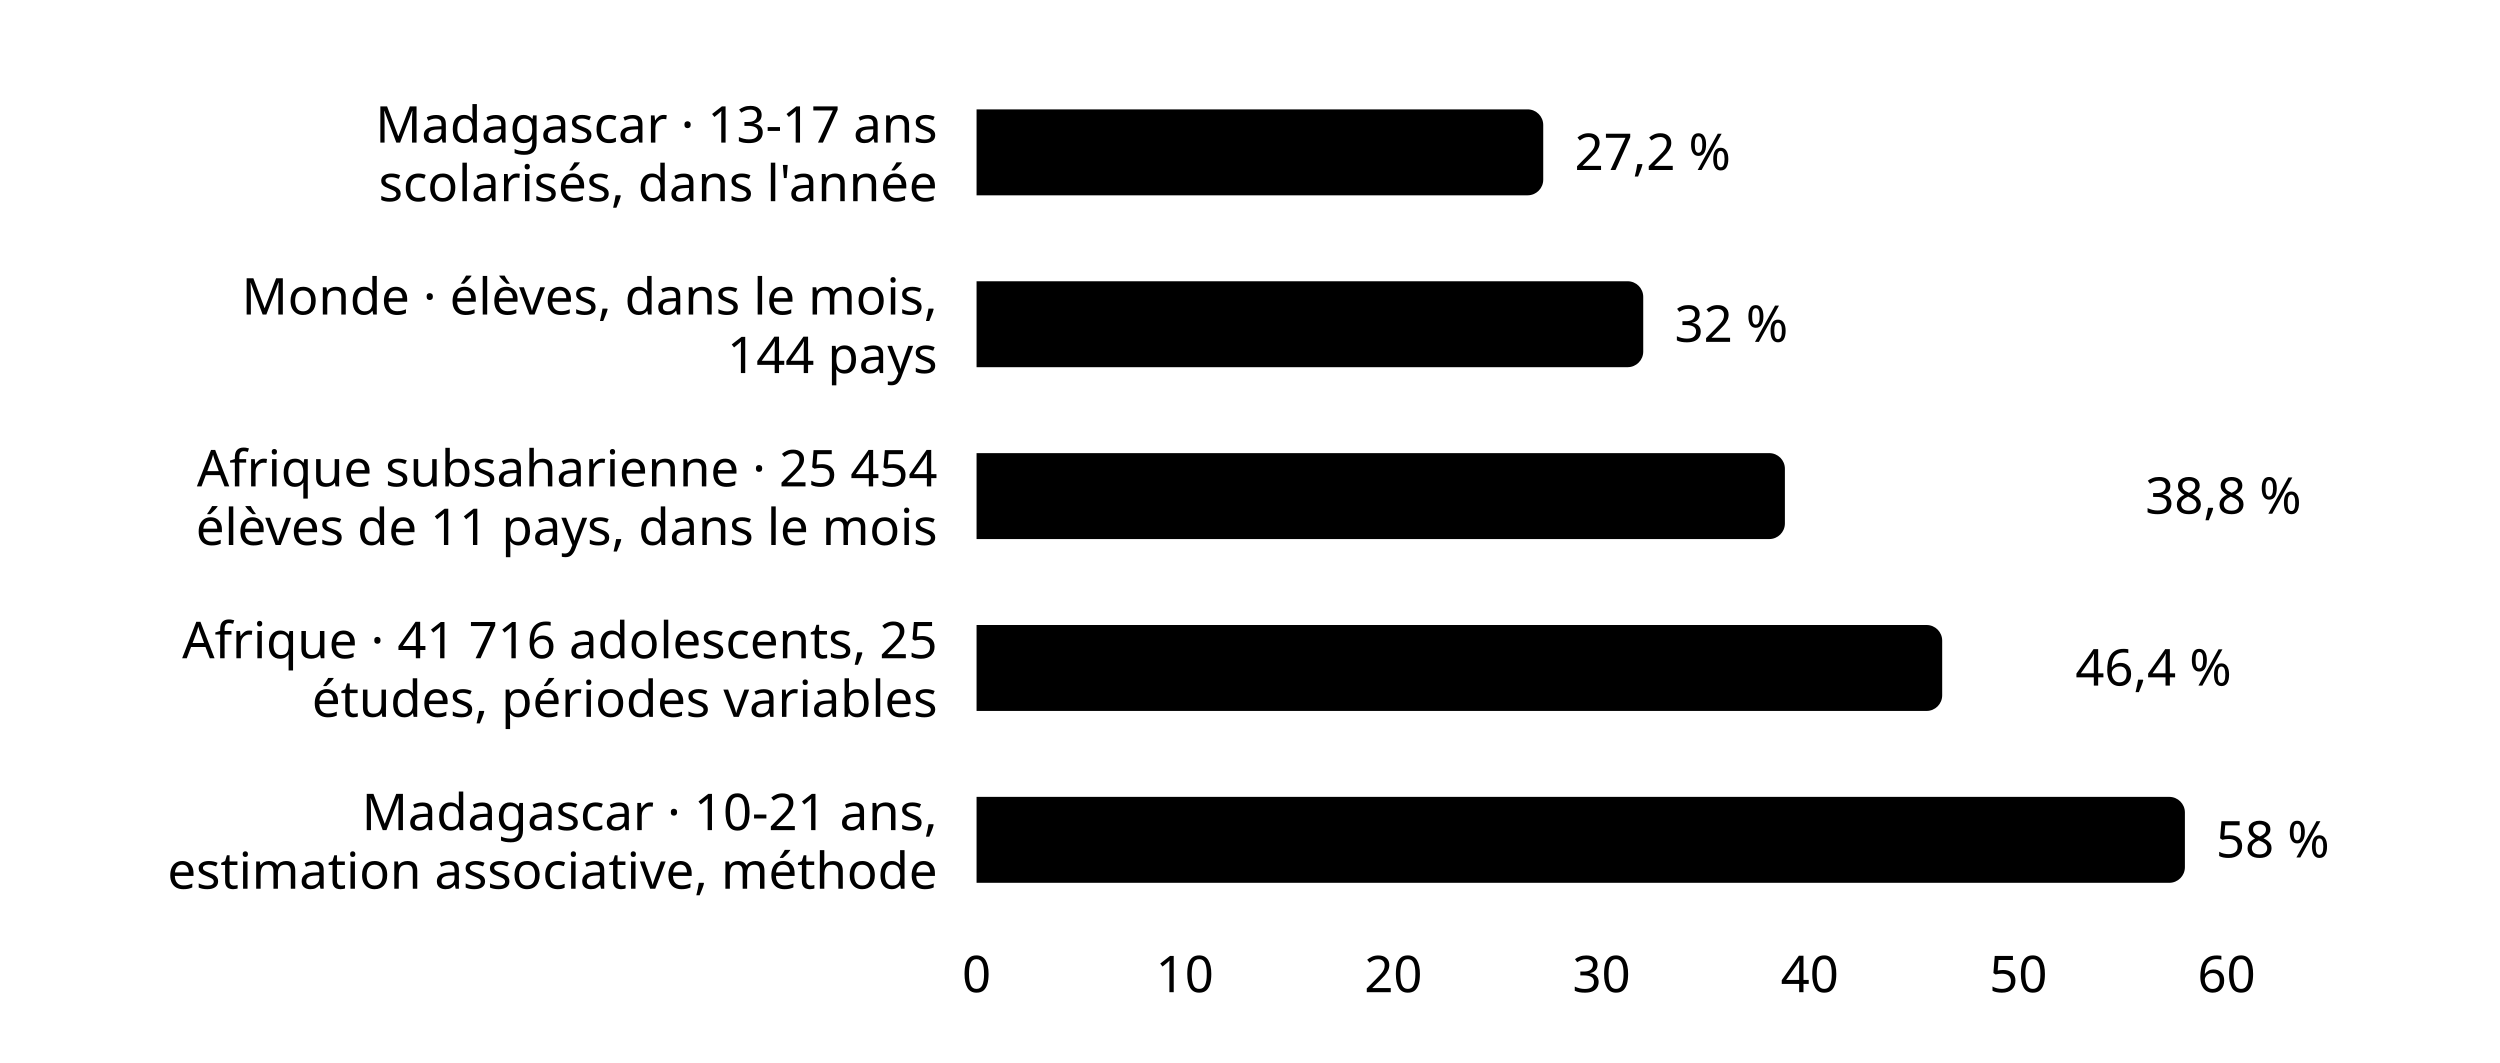
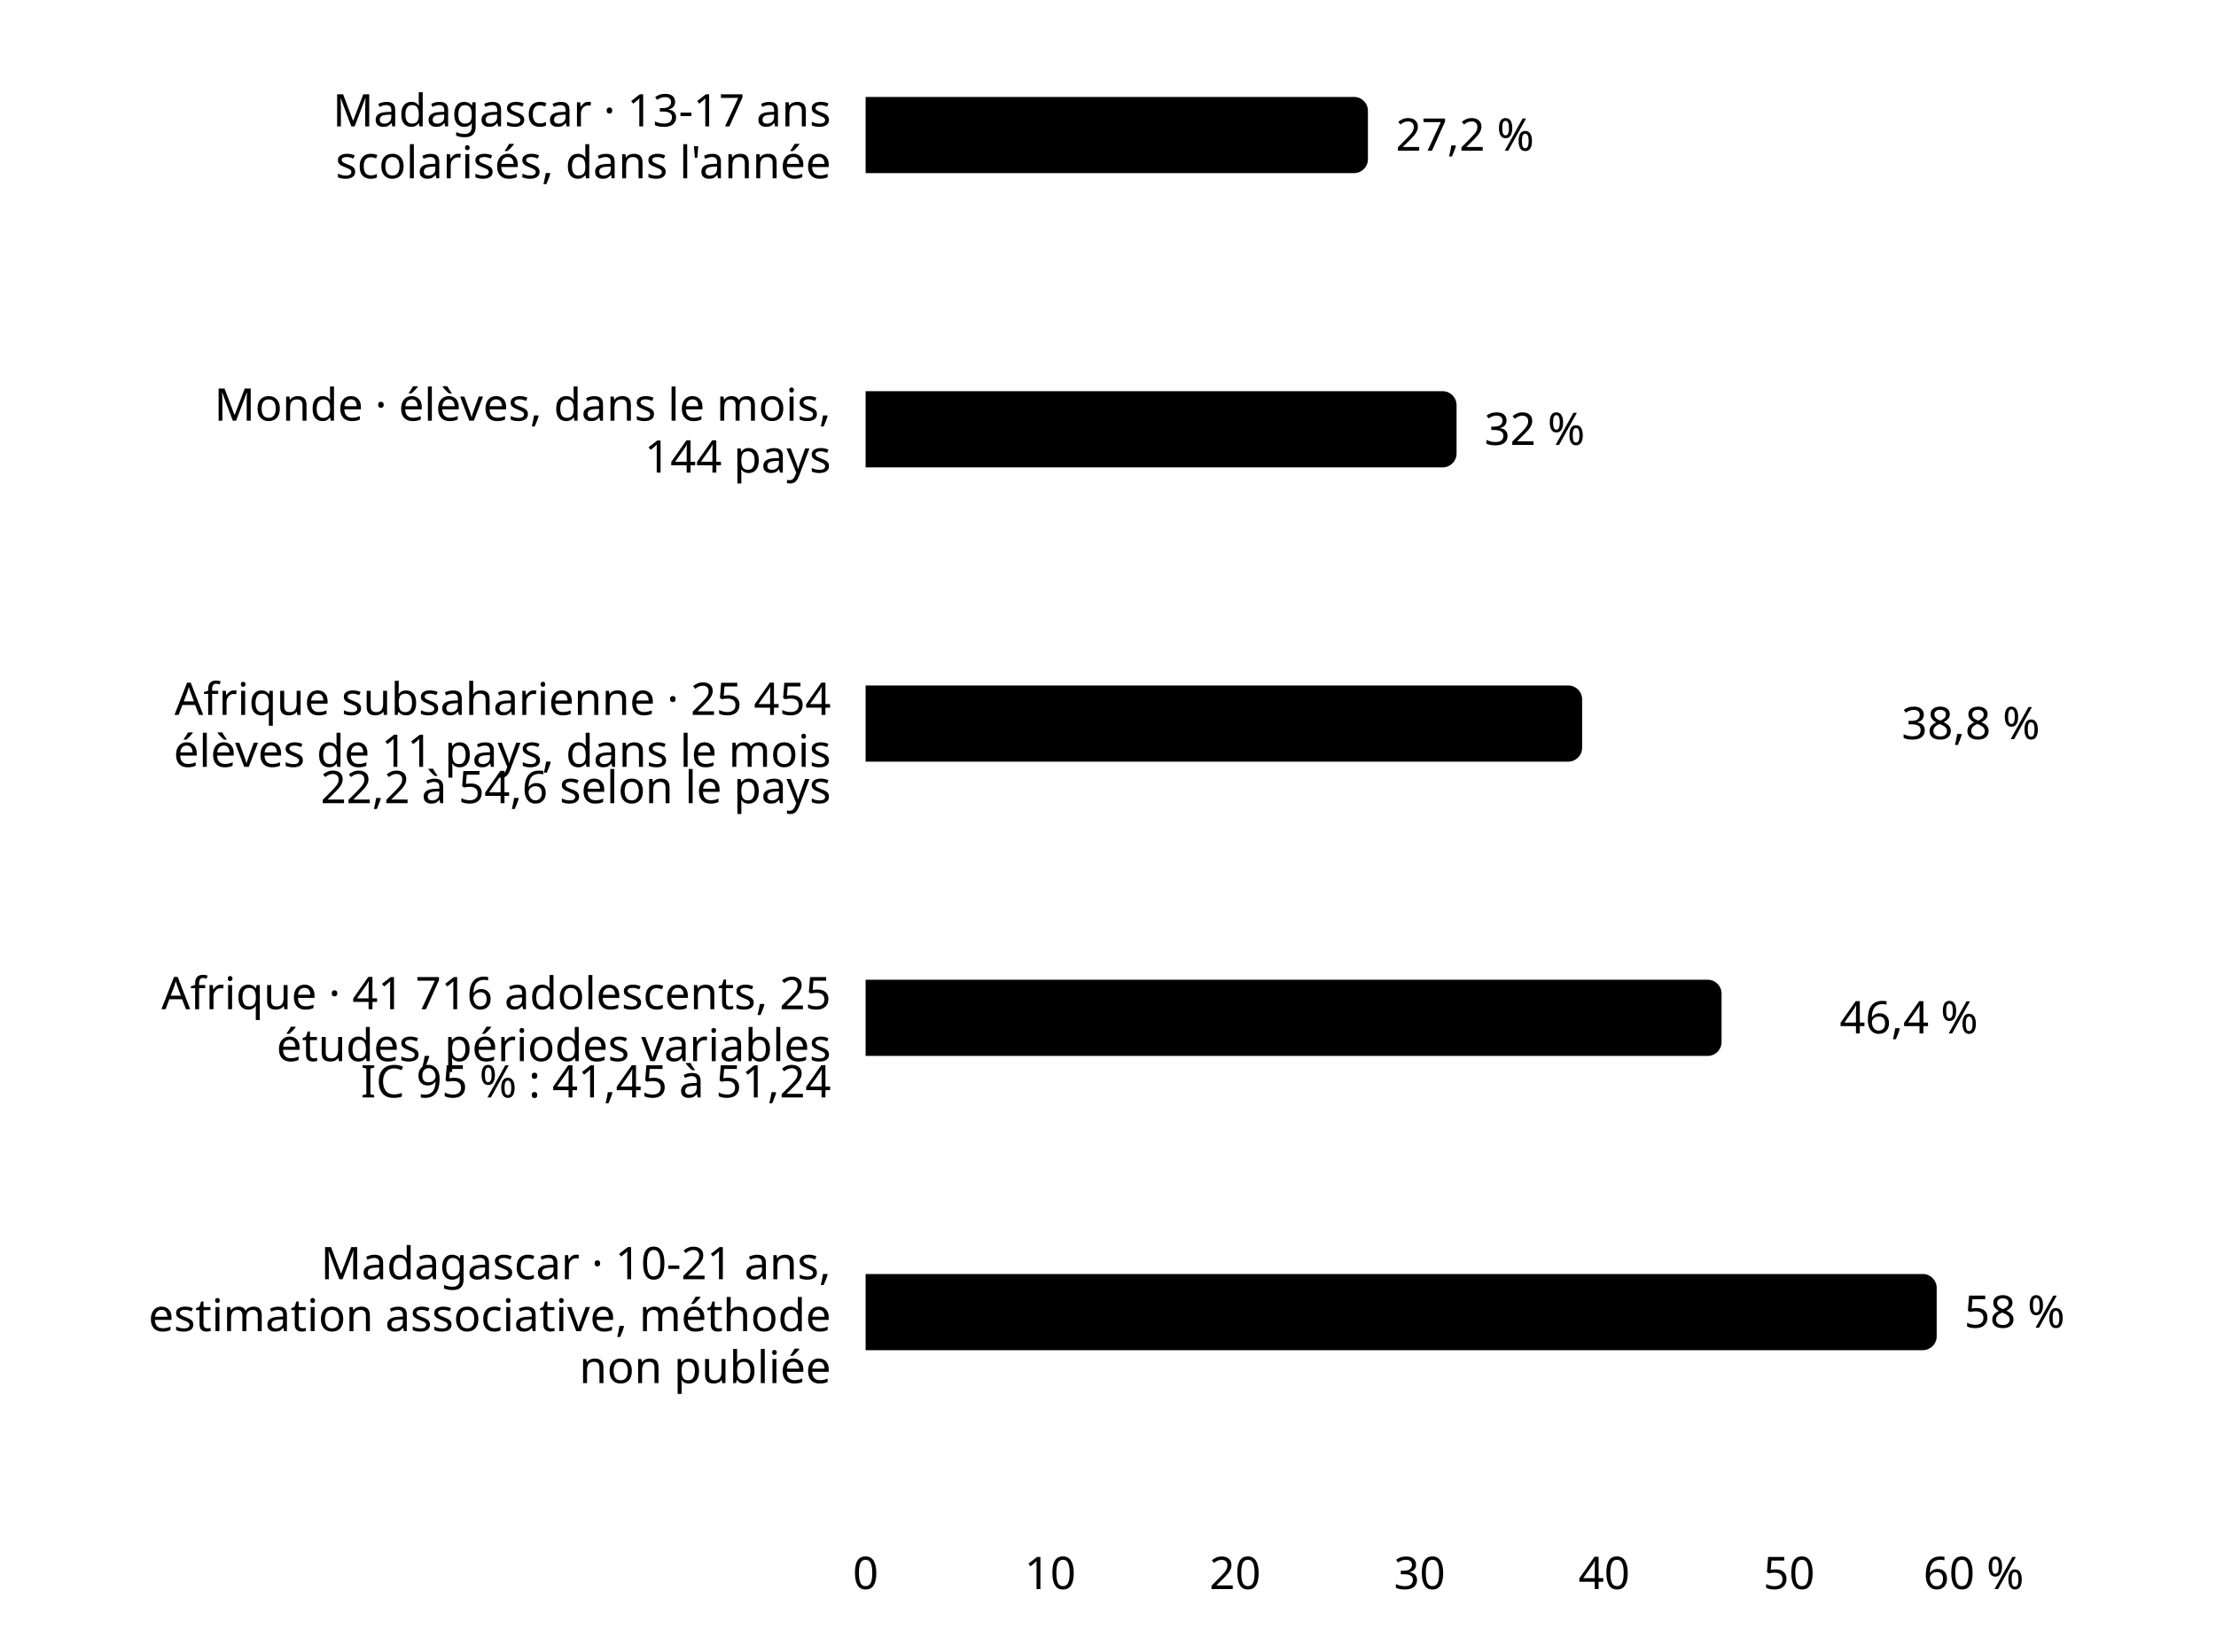
- <svg xmlns="http://www.w3.org/2000/svg" viewBox="0 0 640 272" width="640" height="272" role="img" aria-labelledby="comparateur-prevalences-t comparateur-prevalences-d" class="" font-family="Public Sans, Segoe UI, system-ui, sans-serif" font-size="13">
-   <line class="grid" x1="250.0" y1="12" x2="250.0" y2="238" />
-   <text class="t-sm" x="250.0" y="254" text-anchor="middle">0</text>
-   <line class="grid" x1="303.3" y1="12" x2="303.3" y2="238" />
-   <text class="t-sm" x="303.3" y="254" text-anchor="middle">10</text>
-   <line class="grid" x1="356.7" y1="12" x2="356.7" y2="238" />
-   <text class="t-sm" x="356.7" y="254" text-anchor="middle">20</text>
-   <line class="grid" x1="410.0" y1="12" x2="410.0" y2="238" />
-   <text class="t-sm" x="410.0" y="254" text-anchor="middle">30</text>
-   <line class="grid" x1="463.3" y1="12" x2="463.3" y2="238" />
-   <text class="t-sm" x="463.3" y="254" text-anchor="middle">40</text>
-   <line class="grid" x1="516.7" y1="12" x2="516.7" y2="238" />
-   <text class="t-sm" x="516.7" y="254" text-anchor="middle">50</text>
-   <line class="grid" x1="570.0" y1="12" x2="570.0" y2="238" />
-   <text class="t-sm" x="570.0" y="254" text-anchor="middle">60</text>
+ <svg xmlns="http://www.w3.org/2000/svg" viewBox="0 0 640 477" width="640" height="477" role="img" aria-labelledby="comparateur-prevalences-t comparateur-prevalences-d" class="" font-family="Public Sans, Segoe UI, system-ui, sans-serif" font-size="13">
+   <line class="grid" x1="250.0" y1="12" x2="250.0" y2="443" />
+   <text class="t-sm" x="250.0" y="459" text-anchor="middle">0</text>
+   <line class="grid" x1="303.3" y1="12" x2="303.3" y2="443" />
+   <text class="t-sm" x="303.3" y="459" text-anchor="middle">10</text>
+   <line class="grid" x1="356.7" y1="12" x2="356.7" y2="443" />
+   <text class="t-sm" x="356.7" y="459" text-anchor="middle">20</text>
+   <line class="grid" x1="410.0" y1="12" x2="410.0" y2="443" />
+   <text class="t-sm" x="410.0" y="459" text-anchor="middle">30</text>
+   <line class="grid" x1="463.3" y1="12" x2="463.3" y2="443" />
+   <text class="t-sm" x="463.3" y="459" text-anchor="middle">40</text>
+   <line class="grid" x1="516.7" y1="12" x2="516.7" y2="443" />
+   <text class="t-sm" x="516.7" y="459" text-anchor="middle">50</text>
+   <line class="grid" x1="570.0" y1="12" x2="570.0" y2="443" />
+   <text class="t-sm" x="570.0" y="459" text-anchor="middle">60 %</text>
  <path class="f1" d="M250.0,28 h141.067 a4,4 0 0 1 4,4 v14 a4,4 0 0 1 -4,4 h-141.067 z" />
  <text x="240" y="32.0" text-anchor="end" dominant-baseline="middle">Madagascar · 13-17 ans</text>
  <text x="240" y="47.0" text-anchor="end" dominant-baseline="middle">scolarisés, dans l'année</text>
  <text class="t-num" x="403.1" y="39" dominant-baseline="middle">27,2 %</text>
-   <path class="f1" d="M250.0,72 h166.667 a4,4 0 0 1 4,4 v14 a4,4 0 0 1 -4,4 h-166.667 z" />
-   <text x="240" y="76.0" text-anchor="end" dominant-baseline="middle">Monde · élèves, dans le mois,</text>
-   <text x="240" y="91.0" text-anchor="end" dominant-baseline="middle">144 pays</text>
-   <text class="t-num" x="428.7" y="83" dominant-baseline="middle">32 %</text>
-   <path class="f1" d="M250.0,116 h202.933 a4,4 0 0 1 4,4 v14 a4,4 0 0 1 -4,4 h-202.933 z" />
-   <line class="line" x1="368.4" y1="127" x2="541.2" y2="127" stroke-width="1.5" />
-   <line class="line" x1="368.4" y1="121" x2="368.4" y2="133" />
-   <line class="line" x1="541.2" y1="121" x2="541.2" y2="133" />
-   <text x="240" y="120.0" text-anchor="end" dominant-baseline="middle">Afrique subsaharienne · 25 454</text>
-   <text x="240" y="135.0" text-anchor="end" dominant-baseline="middle">élèves de 11 pays, dans le mois</text>
-   <text class="t-num" x="549.2" y="127" dominant-baseline="middle">38,8 %</text>
-   <path class="f1" d="M250.0,160 h243.2 a4,4 0 0 1 4,4 v14 a4,4 0 0 1 -4,4 h-243.2 z" />
-   <line class="line" x1="471.1" y1="171" x2="523.3" y2="171" stroke-width="1.5" />
-   <line class="line" x1="471.1" y1="165" x2="471.1" y2="177" />
-   <line class="line" x1="523.3" y1="165" x2="523.3" y2="177" />
-   <text x="240" y="164.0" text-anchor="end" dominant-baseline="middle">Afrique · 41 716 adolescents, 25</text>
-   <text x="240" y="179.0" text-anchor="end" dominant-baseline="middle">études, périodes variables</text>
-   <text class="t-num" x="531.3" y="171" dominant-baseline="middle">46,4 %</text>
-   <path class="f1" d="M250.0,204 h305.333 a4,4 0 0 1 4,4 v14 a4,4 0 0 1 -4,4 h-305.333 z" />
-   <text x="240" y="208.0" text-anchor="end" dominant-baseline="middle">Madagascar · 10-21 ans,</text>
-   <text x="240" y="223.0" text-anchor="end" dominant-baseline="middle">estimation associative, méthode</text>
-   <text class="t-num" x="567.3" y="215" dominant-baseline="middle">58 %</text>
+   <path class="f1" d="M250.0,113 h166.667 a4,4 0 0 1 4,4 v14 a4,4 0 0 1 -4,4 h-166.667 z" />
+   <text x="240" y="117.0" text-anchor="end" dominant-baseline="middle">Monde · élèves, dans le mois,</text>
+   <text x="240" y="132.0" text-anchor="end" dominant-baseline="middle">144 pays</text>
+   <text class="t-num" x="428.7" y="124" dominant-baseline="middle">32 %</text>
+   <path class="f1" d="M250.0,198 h202.933 a4,4 0 0 1 4,4 v14 a4,4 0 0 1 -4,4 h-202.933 z" />
+   <line class="line" x1="368.4" y1="209" x2="541.2" y2="209" stroke-width="1.5" />
+   <line class="line" x1="368.4" y1="203" x2="368.4" y2="215" />
+   <line class="line" x1="541.2" y1="203" x2="541.2" y2="215" />
+   <text x="240" y="202.0" text-anchor="end" dominant-baseline="middle">Afrique subsaharienne · 25 454</text>
+   <text x="240" y="217.0" text-anchor="end" dominant-baseline="middle">élèves de 11 pays, dans le mois</text>
+   <text class="t-num" x="549.2" y="209" dominant-baseline="middle">38,8 %</text>
+   <text class="t-sm" x="240" y="232.0" text-anchor="end">22,2 à 54,6 selon le pays</text>
+   <path class="f1" d="M250.0,283 h243.2 a4,4 0 0 1 4,4 v14 a4,4 0 0 1 -4,4 h-243.2 z" />
+   <line class="line" x1="471.1" y1="294" x2="523.3" y2="294" stroke-width="1.5" />
+   <line class="line" x1="471.1" y1="288" x2="471.1" y2="300" />
+   <line class="line" x1="523.3" y1="288" x2="523.3" y2="300" />
+   <text x="240" y="287.0" text-anchor="end" dominant-baseline="middle">Afrique · 41 716 adolescents, 25</text>
+   <text x="240" y="302.0" text-anchor="end" dominant-baseline="middle">études, périodes variables</text>
+   <text class="t-num" x="531.3" y="294" dominant-baseline="middle">46,4 %</text>
+   <text class="t-sm" x="240" y="317.0" text-anchor="end">IC 95 % : 41,45 à 51,24</text>
+   <path class="f1" d="M250.0,368 h305.333 a4,4 0 0 1 4,4 v14 a4,4 0 0 1 -4,4 h-305.333 z" />
+   <text x="240" y="365.0" text-anchor="end" dominant-baseline="middle">Madagascar · 10-21 ans,</text>
+   <text x="240" y="380.0" text-anchor="end" dominant-baseline="middle">estimation associative, méthode</text>
+   <text x="240" y="395.0" text-anchor="end" dominant-baseline="middle">non publiée</text>
+   <text class="t-num" x="567.3" y="379" dominant-baseline="middle">58 %</text>
</svg>
